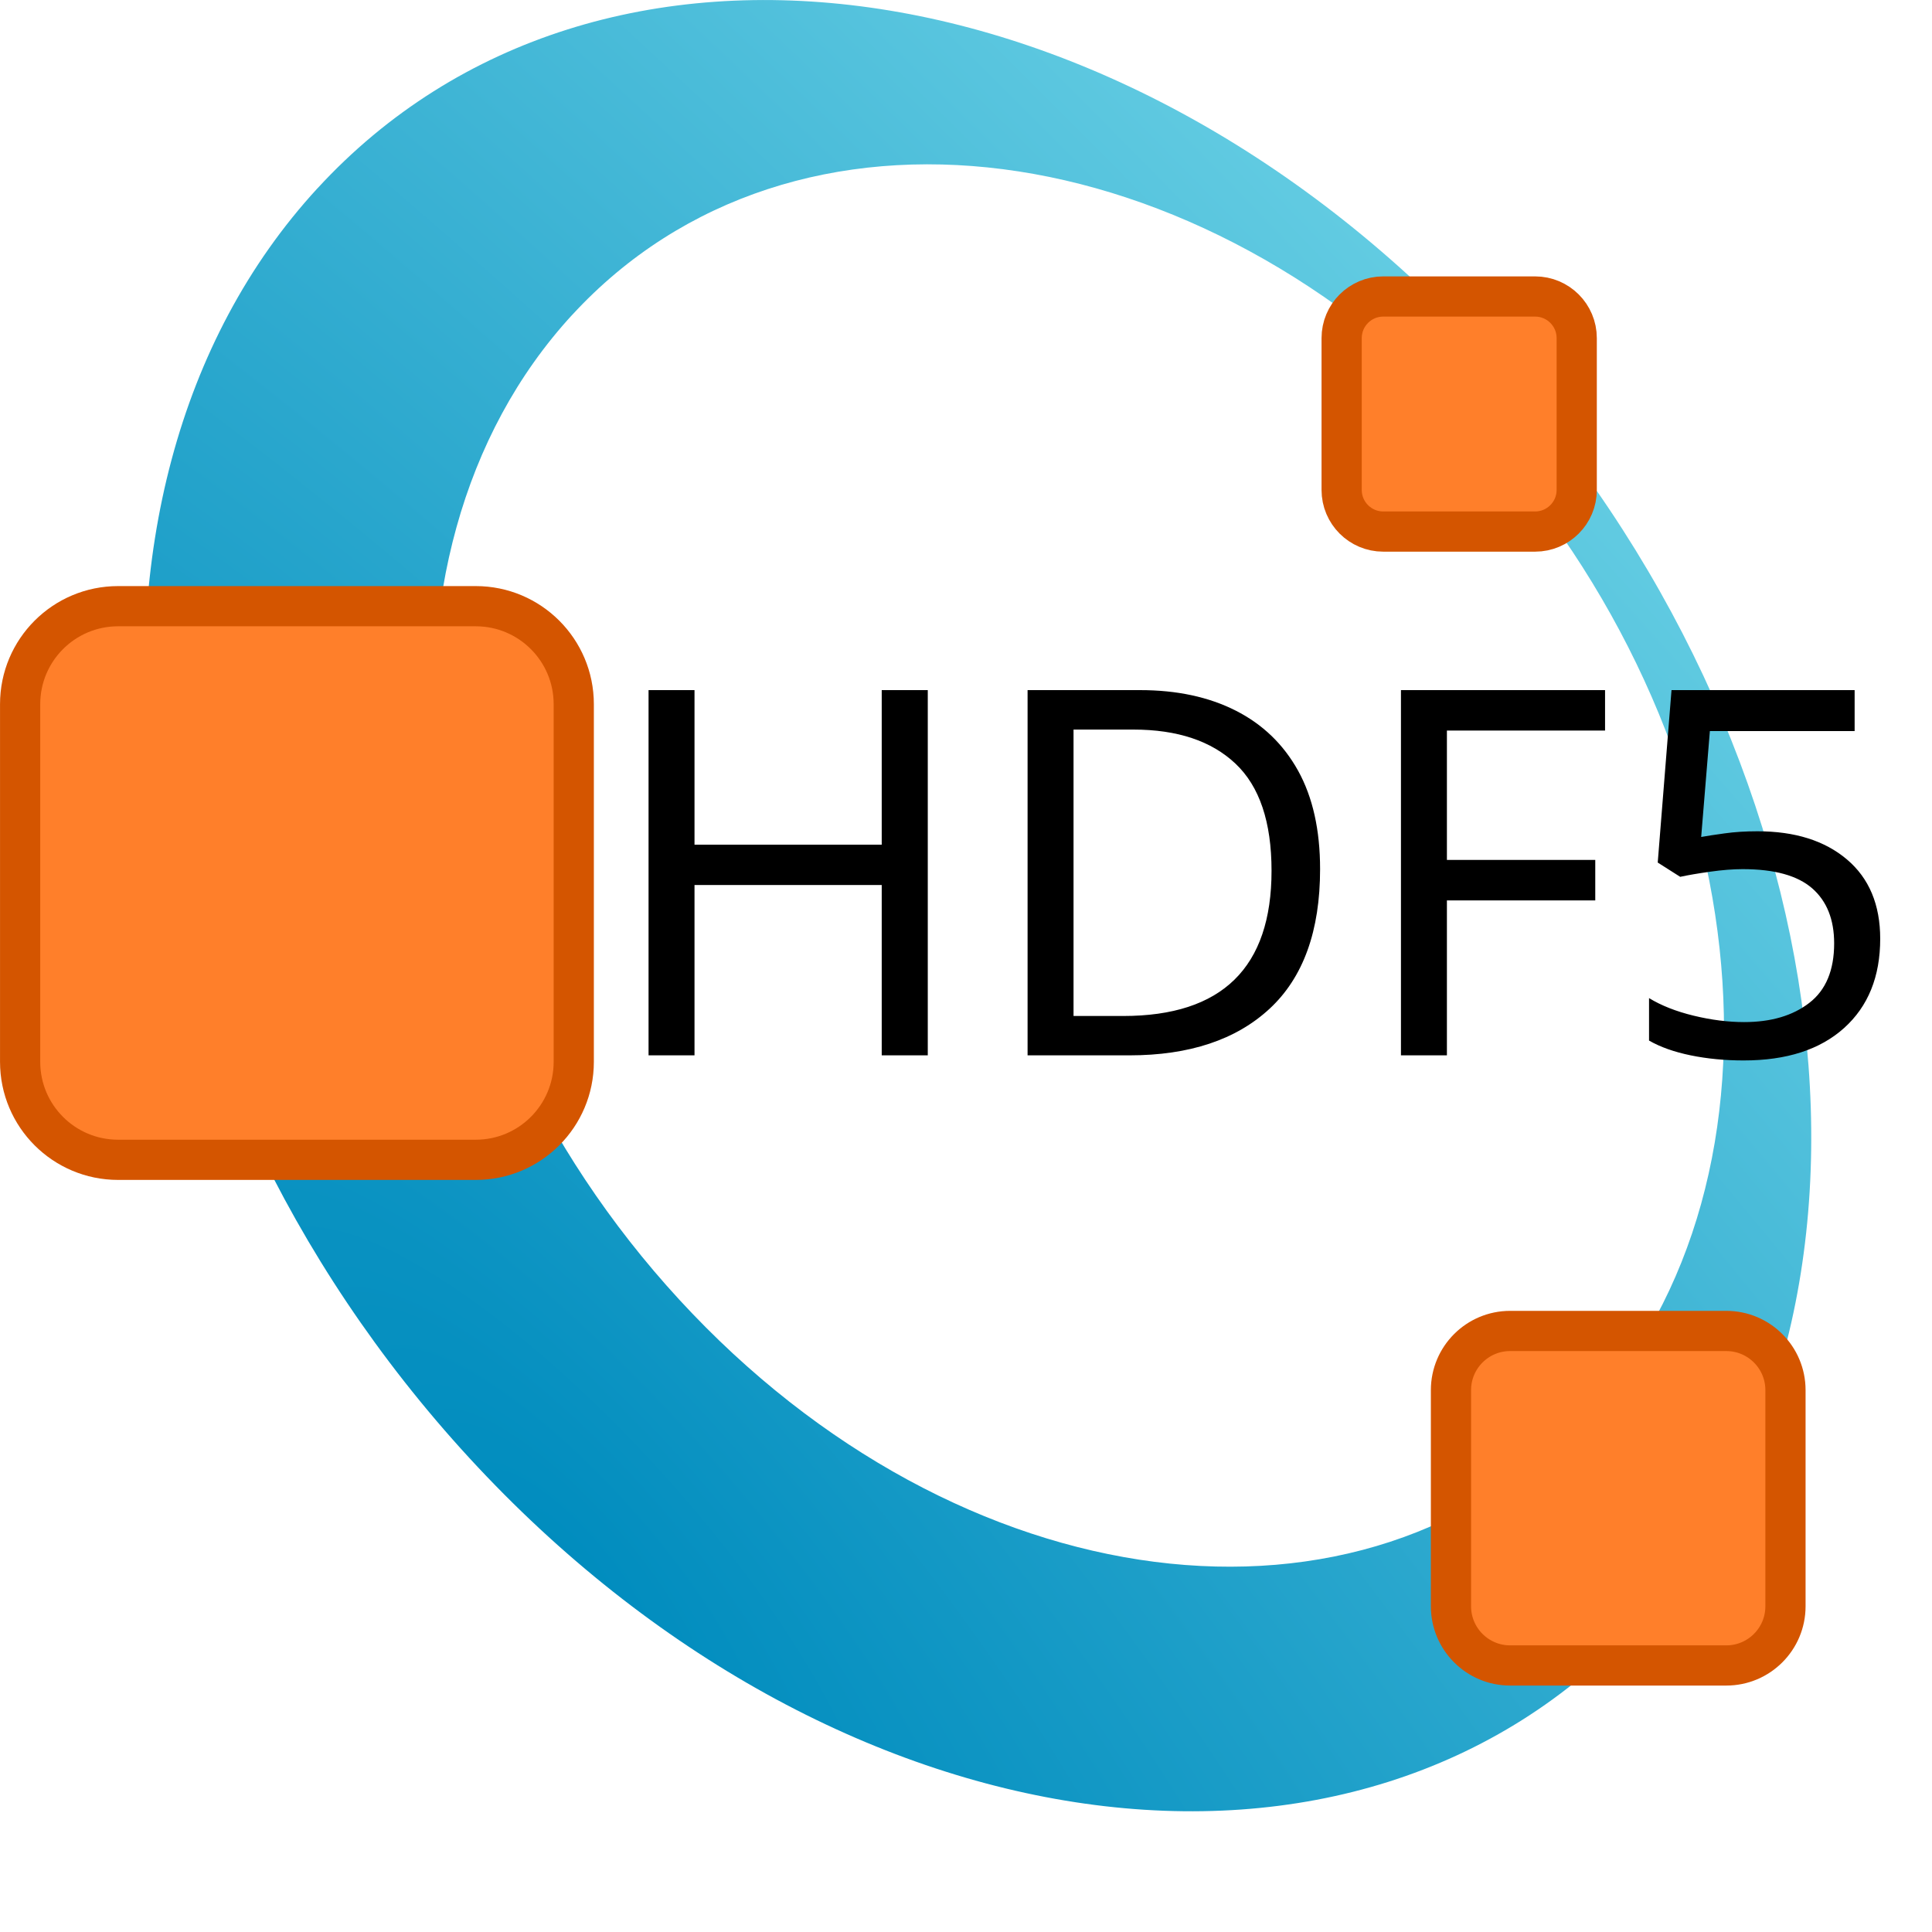
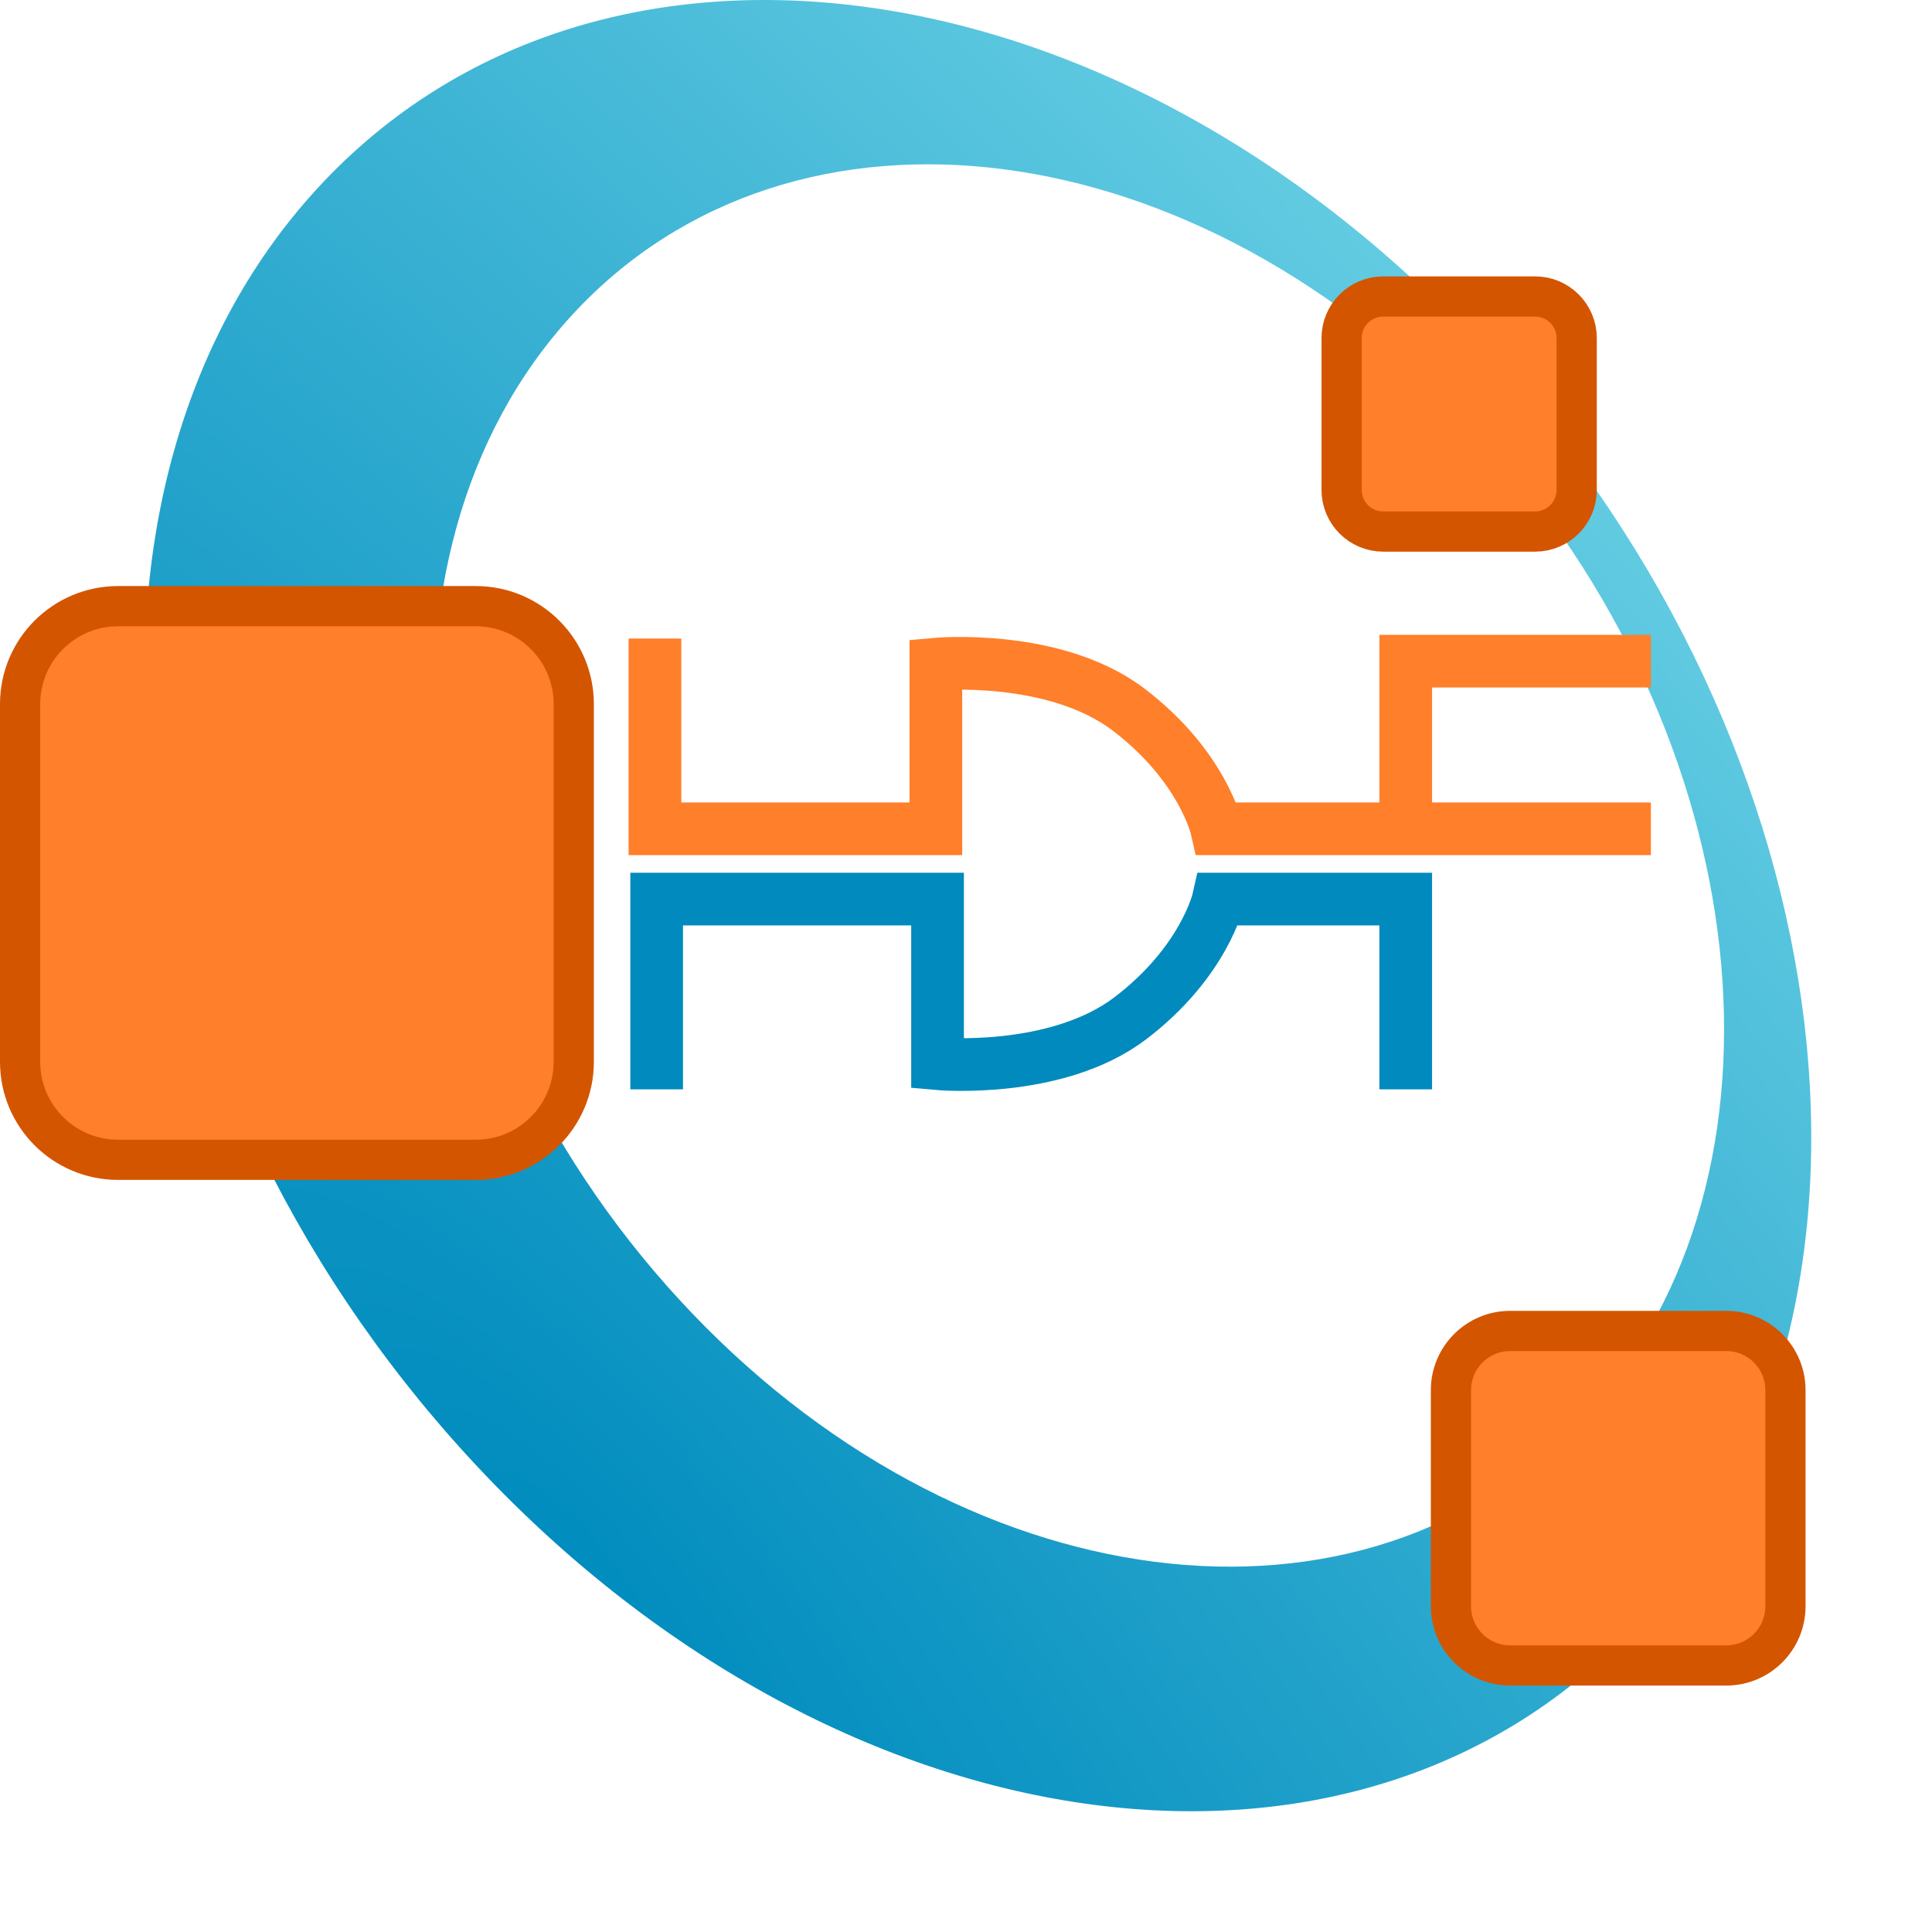
<svg xmlns="http://www.w3.org/2000/svg" xmlns:xlink="http://www.w3.org/1999/xlink" version="1.1" width="322.32" height="322.319" id="svg2872" viewBox="0 0 302.175 302.174">
  <defs id="defs2874">
-     <radialGradient cx="182.984" cy="395.049" r="148.953" fx="182.984" fy="395.049" id="radialGradient3033" xlink:href="#linearGradient3755" gradientUnits="userSpaceOnUse" gradientTransform="matrix(0.2291433,-0.2490148,0.7643572,0.8306427,-272.8534,-159.6948)" />
+     <radialGradient cx="182.984" cy="395.049" r="148.953" fx="182.984" fy="395.049" id="radialGradient3033" xlink:href="#linearGradient3755" gradientUnits="userSpaceOnUse" gradientTransform="matrix(1.936713,-2.104666,6.460326,7.020569,-2817.955,-2144.284)" />
    <linearGradient id="linearGradient3755">
      <stop id="stop3757" style="stop-color:#008cbe;stop-opacity:1" offset="0" />
      <stop id="stop3759" style="stop-color:#b2ffff;stop-opacity:1" offset="1" />
    </linearGradient>
  </defs>
-   <g id="layer1" transform="translate(-233.3554,-390.718)">
-     <g transform="matrix(8.451972,0,0,8.451972,-278.4501,-403.8297)" id="g3025">
-       <path d="m 66.432,97.489 c -5.196,5.646 -3.937,16.169 2.811,23.502 6.748,7.333 16.429,8.7 21.625,3.053 5.196,-5.646 3.94,-16.169 -2.807,-23.502 -6.748,-7.333 -16.433,-8.699 -21.628,-3.053 z m 4.711,2.346 c 4.083,-4.437 11.589,-3.472 16.767,2.156 5.178,5.628 6.066,13.785 1.984,18.221 -4.083,4.437 -11.591,3.474 -16.769,-2.154 -5.178,-5.628 -6.064,-13.787 -1.982,-18.224 z" id="path5874" style="fill:url(#radialGradient3033);fill-opacity:1;stroke:none" />
-       <rect width="4.35" height="4.35" rx="0.77" ry="0.77" x="85.382" y="99.494" id="rect5876" style="fill:#ff7f2a;fill-opacity:1;fill-rule:nonzero;stroke:#d45500;stroke-width:0.744;stroke-miterlimit:4;stroke-dasharray:none" />
-       <rect width="10.245" height="10.245" rx="1.813" ry="1.813" x="60.927" y="105.225" id="rect5878" style="fill:#ff7f2a;fill-opacity:1;fill-rule:nonzero;stroke:#d45500;stroke-width:0.744;stroke-miterlimit:4;stroke-dasharray:none" />
-       <rect width="6.19" height="6.19" rx="1.095" ry="1.095" x="87.405" y="118.637" id="rect5880" style="fill:#ff7f2a;fill-opacity:1;fill-rule:nonzero;stroke:#d45500;stroke-width:0.744;stroke-miterlimit:4;stroke-dasharray:none" />
-     </g>
-   </g>
-   <text xml:space="preserve" style="font-size:80px;line-height:48px;font-family:STIX;-inkscape-font-specification:STIX;text-decoration:none;text-decoration-line:none;text-decoration-color:#000000;letter-spacing:0px;word-spacing:0px;fill:#000000;stroke-width:0.937;stop-color:#000000" x="93.671" y="165.064" id="text297">
-     <tspan id="tspan295" style="font-size:80px;stroke-width:0.937" x="93.671" y="165.064">HDF5</tspan>
-   </text>
+   <path d="M 49.677,29.424 C 5.762,77.147 16.405,166.084 73.436,228.061 130.467,290.038 212.293,301.589 256.208,253.866 300.123,206.142 289.511,117.202 232.479,55.225 175.448,-6.752 93.592,-18.3 49.677,29.424 Z M 89.498,49.248 C 124.004,11.75 187.448,19.907 231.216,67.47 274.984,115.034 282.489,183.98 247.984,221.478 213.478,258.976 150.017,250.837 106.249,203.274 62.481,155.711 54.992,86.746 89.498,49.248 Z" id="path5874" style="fill:url(#radialGradient3033);fill-opacity:1;stroke:none;stroke-width:8.452" />
+   <rect width="36.765" height="36.765" rx="6.505" ry="6.505" x="209.837" y="46.372" id="rect5876" style="fill:#ff7f2a;fill-opacity:1;fill-rule:nonzero;stroke:#d45500;stroke-width:6.289;stroke-miterlimit:4;stroke-dasharray:none" />
+   <rect width="86.594" height="86.594" rx="15.321" ry="15.321" x="3.144" y="94.807" id="rect5878" style="fill:#ff7f2a;fill-opacity:1;fill-rule:nonzero;stroke:#d45500;stroke-width:6.289;stroke-miterlimit:4;stroke-dasharray:none" />
+   <rect width="52.316" height="52.316" rx="9.256" ry="9.256" x="226.937" y="208.169" id="rect5880" style="fill:#ff7f2a;fill-opacity:1;fill-rule:nonzero;stroke:#d45500;stroke-width:6.289;stroke-miterlimit:4;stroke-dasharray:none" />
+   <path style="fill:none;stroke:#ff7f2a;stroke-width:8.239;stroke-linecap:butt;stroke-linejoin:miter;stroke-dasharray:none;stroke-opacity:1" d="m 102.437,99.87 v 29.758 h 43.935 v -25.752 c 0,0 18.575,-1.701 30.16,7.119 11.585,8.82 13.775,18.633 13.775,18.633 v 0 0 h 29.29 38.61 -38.343 v -26.22 h 38.343" id="path128" />
+   <path style="fill:none;stroke:#008abd;stroke-width:8.239;stroke-linecap:butt;stroke-linejoin:miter;stroke-dasharray:none;stroke-opacity:1" d="m 102.703,170.377 v -29.758 h 43.935 v 25.752 c 0,0 18.575,1.701 30.16,-7.119 11.585,-8.82 13.775,-18.633 13.775,-18.633 v 0 0 h 29.29 v 29.758" id="path2482" />
</svg>
